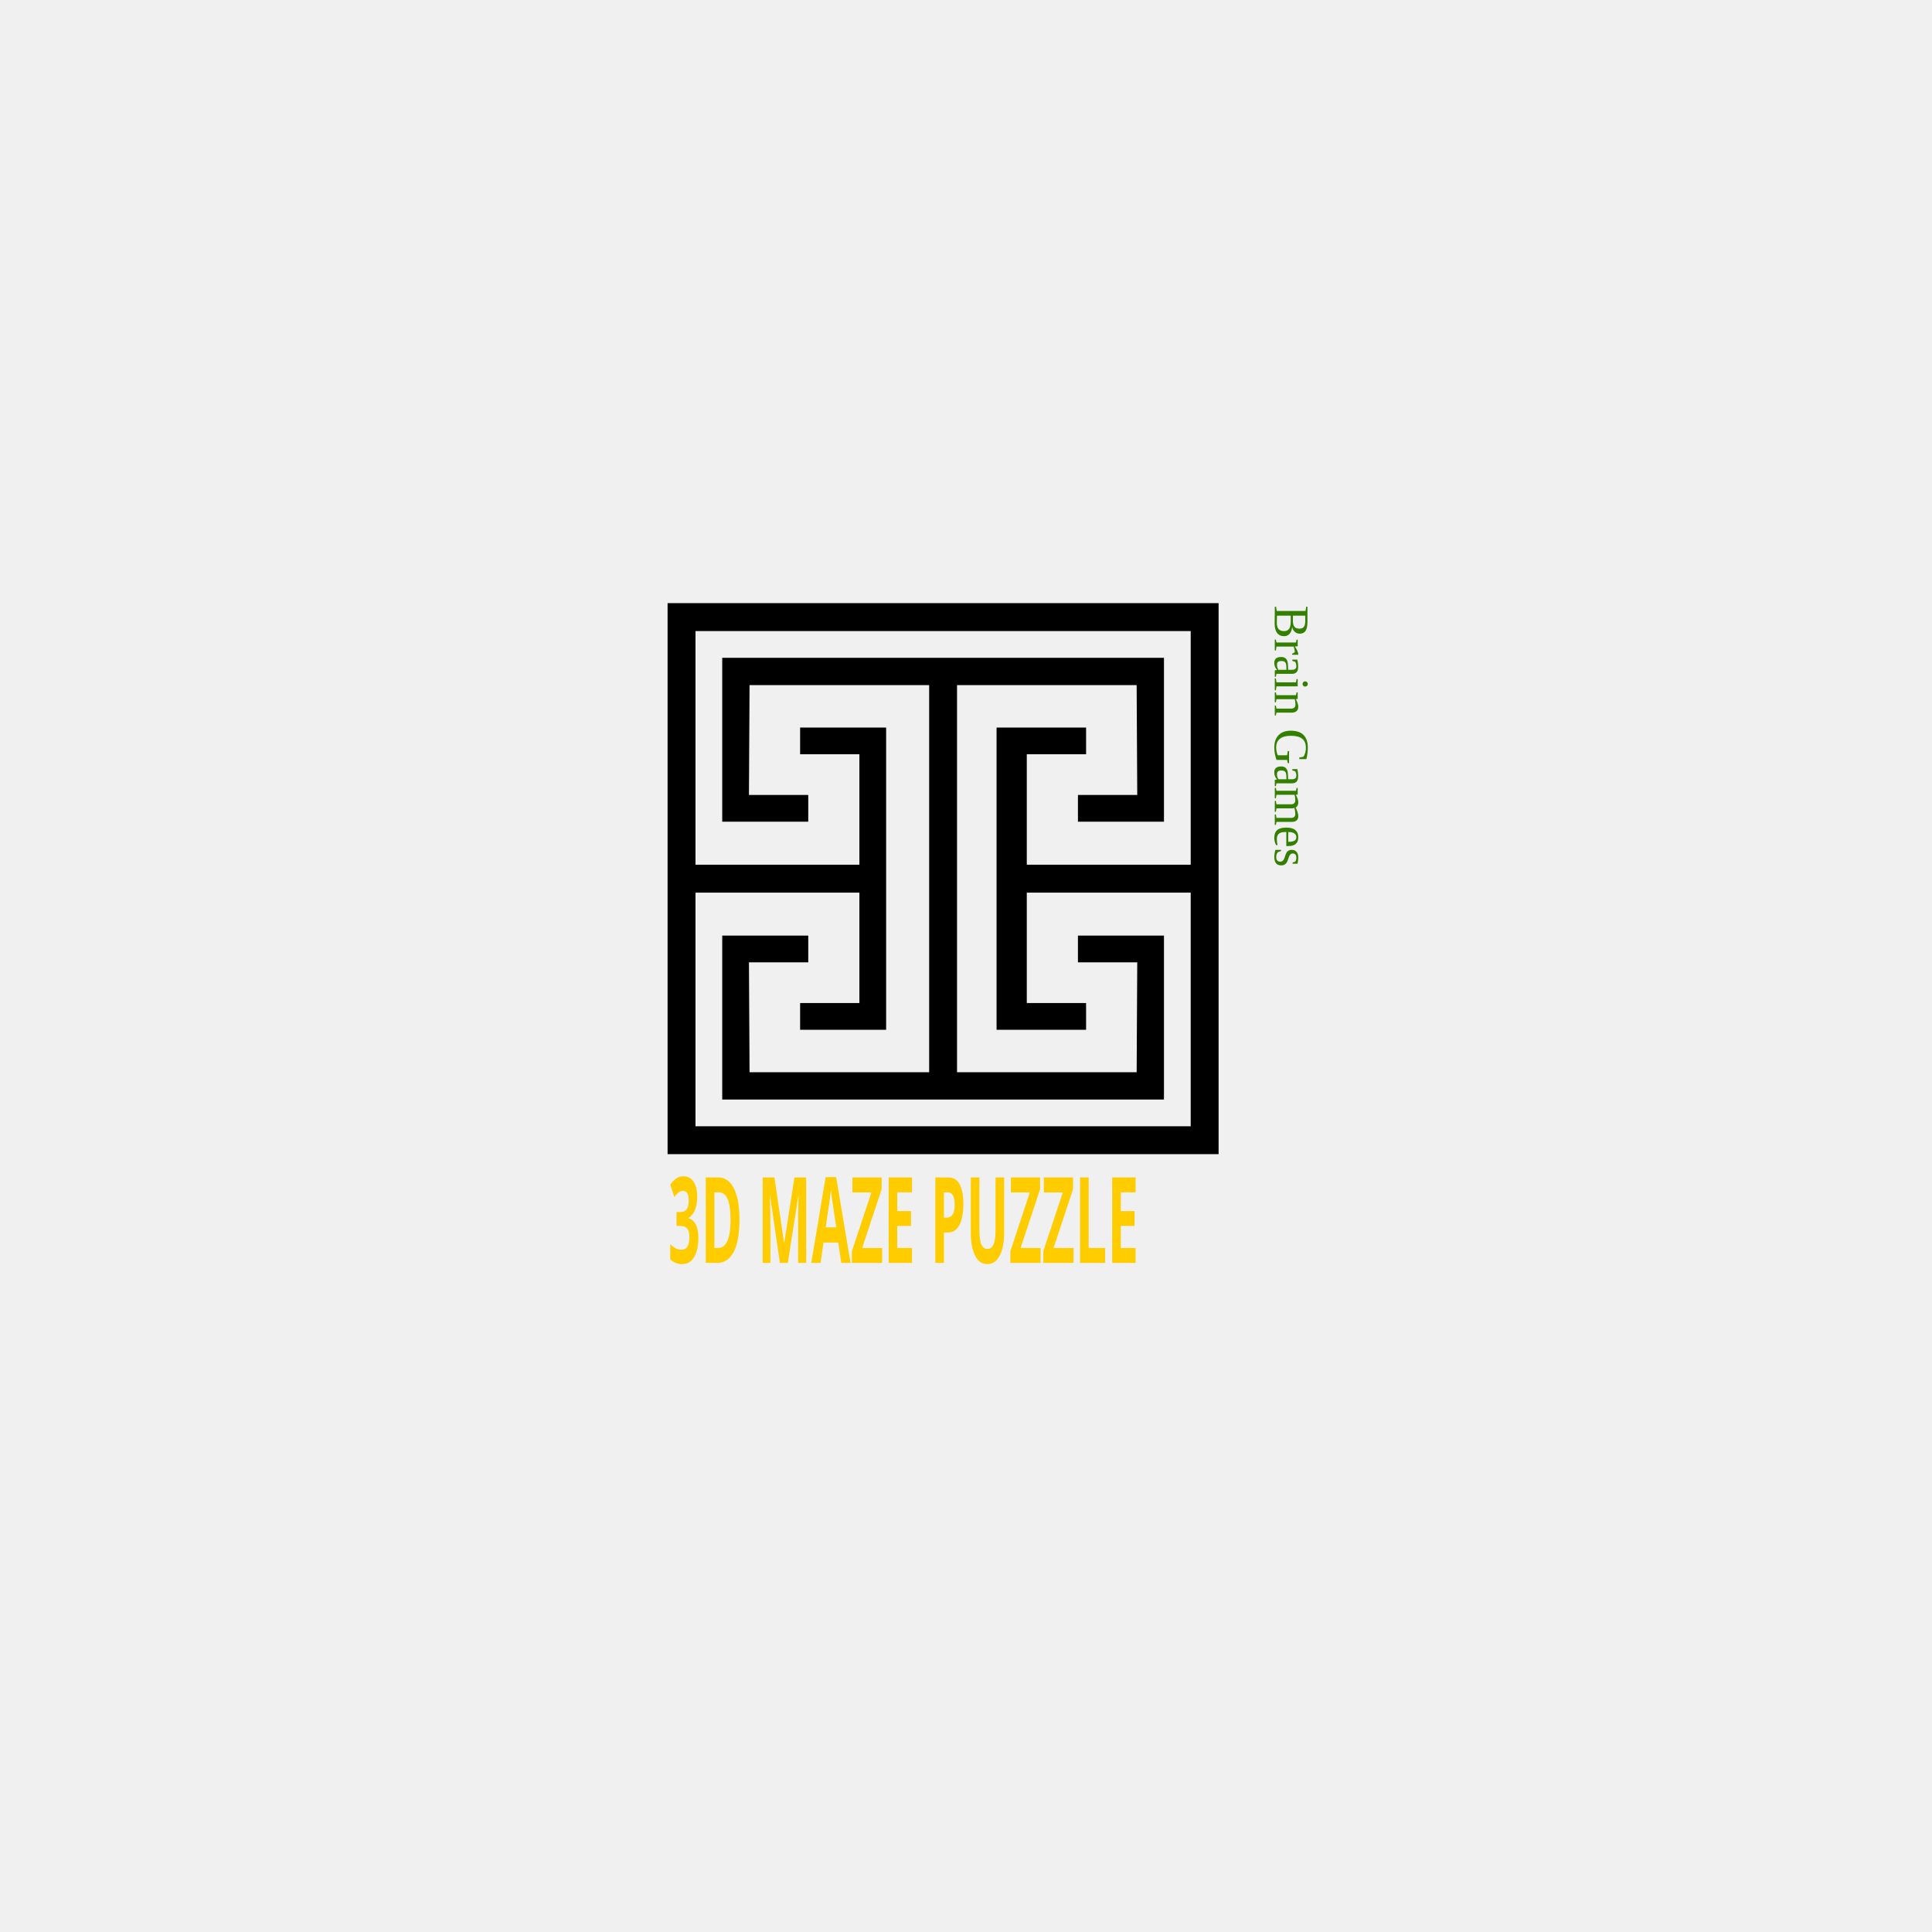
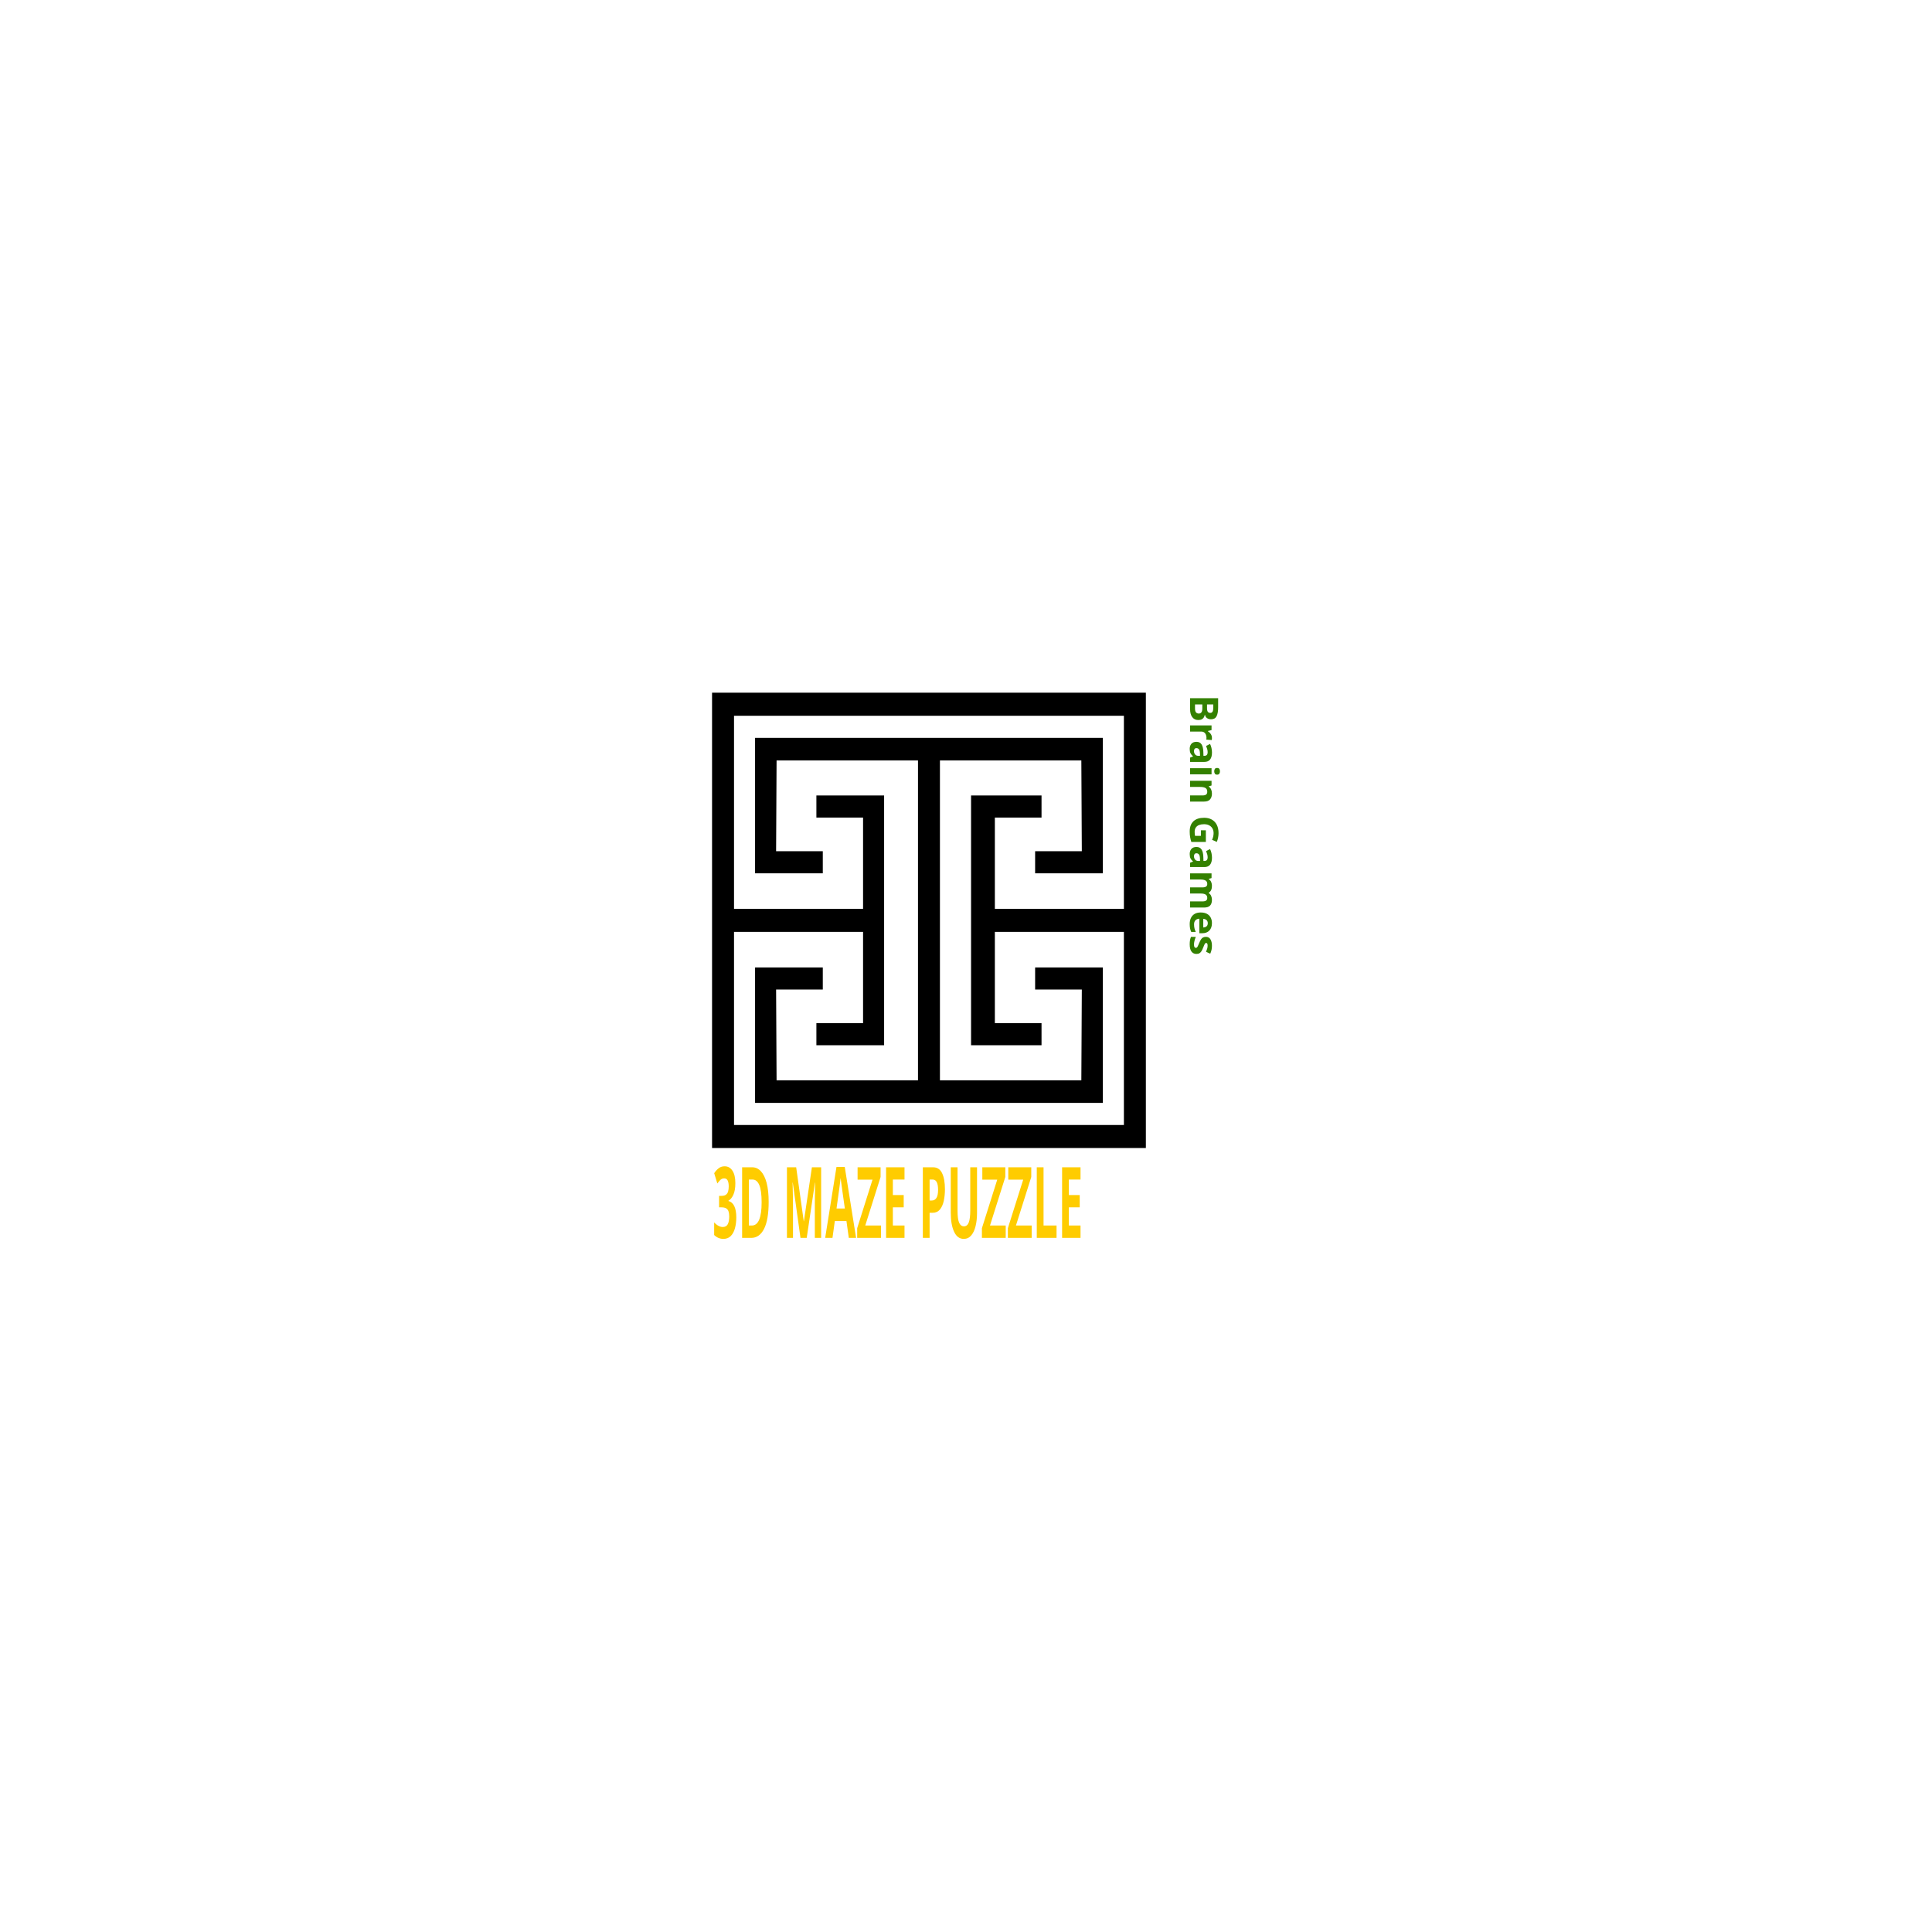
- <svg xmlns="http://www.w3.org/2000/svg" width="2732mm" height="2732mm" viewBox="0 0 2732 2732" version="1.1" id="svg5">
+ <svg xmlns="http://www.w3.org/2000/svg" width="2732" height="2732" viewBox="0 0 722.842 722.842" version="1.1" id="svg5">
  <defs id="defs2" />
-   <g id="layer1">
-     <text xml:space="preserve" style="font-size:70.556px;fill:#338000;stroke-width:0.265" x="855.986" y="-1802.643" id="text397" transform="rotate(90)">
-       <tspan id="tspan395" x="855.986" y="-1802.643" style="font-size:70.556px;fill:#338000;stroke-width:0.265">Brain Games</tspan>
-     </text>
+   <g id="layer2" style="display:inline">
+     <rect style="fill:#ffffff;stroke-width:0.06" id="rect6169" width="722.842" height="722.842" x="0" y="1.5104675e-05" />
  </g>
  <g id="layer4">
-     <path style="display:inline;fill:#000000;stroke-width:1.644" d="M 944.021,1242.499 V 852.911 h 389.589 389.588 v 389.588 389.588 H 1333.61 944.021 Z m 739.725,184.931 v -165.205 h -115.89 -115.89 v 78.082 78.082 h 41.918 41.918 v 18.904 18.904 h -63.288 -63.287 v -213.698 -213.698 h 63.287 63.288 v 18.904 18.904 h -41.918 -41.918 v 78.082 78.082 h 115.89 115.89 V 1057.568 892.363 h -350.136 -350.137 v 165.205 165.205 h 115.891 115.89 v -78.082 -78.082 h -41.918 -41.918 v -18.904 -18.904 h 60.822 60.822 v 213.698 213.698 h -60.822 -60.822 v -18.904 -18.904 h 41.918 41.918 v -78.082 -78.082 H 1099.364 983.473 v 165.205 165.205 h 350.137 350.136 z m -662.464,11.507 v -115.89 h 60.822 60.822 v 18.904 18.904 h -41.934 -41.934 l 0.427,77.671 0.427,77.671 h 126.996 126.996 V 1242.499 968.801 h -126.996 -126.996 l -0.427,77.671 -0.427,77.671 h 41.934 41.934 v 18.904 18.904 h -60.822 -60.822 V 1046.061 930.171 h 312.328 312.328 v 115.89 115.89 h -60.822 -60.822 v -18.904 -18.904 h 41.934 41.934 l -0.427,-77.671 -0.427,-77.671 h -126.996 -126.996 v 273.698 273.698 h 126.996 126.996 l 0.427,-77.671 0.427,-77.671 h -41.934 -41.934 v -18.904 -18.904 h 60.822 60.822 v 115.89 115.89 h -312.328 -312.328 z" id="path195" />
-     <text xml:space="preserve" style="font-style:normal;font-variant:normal;font-weight:bold;font-stretch:normal;font-size:116.718px;font-family:sans-serif;-inkscape-font-specification:'sans-serif, Bold';font-variant-ligatures:normal;font-variant-caps:normal;font-variant-numeric:normal;font-variant-east-asian:normal;display:inline;fill:#ffcc00;stroke-width:0.438" x="1369.682" y="1231.784" id="text333" transform="scale(0.6897423,1.449817)">
-       <tspan id="tspan331" style="font-style:normal;font-variant:normal;font-weight:bold;font-stretch:normal;font-size:116.718px;font-family:sans-serif;-inkscape-font-specification:'sans-serif, Bold';font-variant-ligatures:normal;font-variant-caps:normal;font-variant-numeric:normal;font-variant-east-asian:normal;fill:#ffcc00;stroke-width:0.438" x="1369.682" y="1231.784">3D MAZE PUZZLE</tspan>
-     </text>
+     <g id="g6074" transform="matrix(0.2083057,0,0,0.2186402,76.87521,62.75827)">
+       <g id="g6081" transform="translate(-34.13497,45.41572)">
+         <text xml:space="preserve" style="font-style:normal;font-variant:normal;font-weight:bold;font-stretch:normal;font-size:70.556px;font-family:sans-serif;-inkscape-font-specification:'sans-serif, Bold';font-variant-ligatures:normal;font-variant-caps:normal;font-variant-numeric:normal;font-variant-east-asian:normal;fill:#338000;stroke-width:0.265" x="855.986" y="-1802.643" id="text397" transform="rotate(90)">
+           <tspan id="tspan395" x="855.986" y="-1802.643" style="font-style:normal;font-variant:normal;font-weight:bold;font-stretch:normal;font-size:70.556px;font-family:sans-serif;-inkscape-font-specification:'sans-serif, Bold';font-variant-ligatures:normal;font-variant-caps:normal;font-variant-numeric:normal;font-variant-east-asian:normal;fill:#338000;stroke-width:0.265">Brain Games</tspan>
+         </text>
+         <path style="display:inline;fill:#000000;stroke-width:1.644" d="M 944.021,1242.499 V 852.911 h 389.589 389.588 v 389.588 389.588 H 1333.61 944.021 Z m 739.725,184.931 v -165.205 h -115.89 -115.89 v 78.082 78.082 h 41.918 41.918 v 18.904 18.904 h -63.288 -63.287 v -213.698 -213.698 h 63.287 63.288 v 18.904 18.904 h -41.918 -41.918 v 78.082 78.082 h 115.89 115.89 V 1057.568 892.363 h -350.136 -350.137 v 165.205 165.205 h 115.891 115.89 v -78.082 -78.082 h -41.918 -41.918 v -18.904 -18.904 h 60.822 60.822 v 213.698 213.698 h -60.822 -60.822 v -18.904 -18.904 h 41.918 41.918 v -78.082 -78.082 H 1099.364 983.473 v 165.205 165.205 h 350.137 350.136 z m -662.464,11.507 v -115.89 h 60.822 60.822 v 18.904 18.904 h -41.934 -41.934 l 0.427,77.671 0.427,77.671 h 126.996 126.996 V 1242.499 968.801 h -126.996 -126.996 l -0.427,77.671 -0.427,77.671 h 41.934 41.934 v 18.904 18.904 h -60.822 -60.822 V 1046.061 930.171 h 312.328 312.328 v 115.89 115.89 h -60.822 -60.822 v -18.904 -18.904 h 41.934 41.934 l -0.427,-77.671 -0.427,-77.671 h -126.996 -126.996 v 273.698 273.698 h 126.996 126.996 l 0.427,-77.671 0.427,-77.671 h -41.934 -41.934 v -18.904 -18.904 h 60.822 60.822 v 115.89 115.89 h -312.328 -312.328 z" id="path195" />
+         <text xml:space="preserve" style="font-style:normal;font-variant:normal;font-weight:bold;font-stretch:normal;font-size:116.718px;font-family:sans-serif;-inkscape-font-specification:'sans-serif, Bold';font-variant-ligatures:normal;font-variant-caps:normal;font-variant-numeric:normal;font-variant-east-asian:normal;display:inline;fill:#ffcc00;stroke-width:0.438" x="1369.682" y="1231.784" id="text333" transform="scale(0.6897423,1.449817)">
+           <tspan id="tspan331" style="font-style:normal;font-variant:normal;font-weight:bold;font-stretch:normal;font-size:116.718px;font-family:sans-serif;-inkscape-font-specification:'sans-serif, Bold';font-variant-ligatures:normal;font-variant-caps:normal;font-variant-numeric:normal;font-variant-east-asian:normal;fill:#ffcc00;stroke-width:0.438" x="1369.682" y="1231.784">3D MAZE PUZZLE</tspan>
+         </text>
+       </g>
+     </g>
  </g>
+   <g id="layer1" />
</svg>
